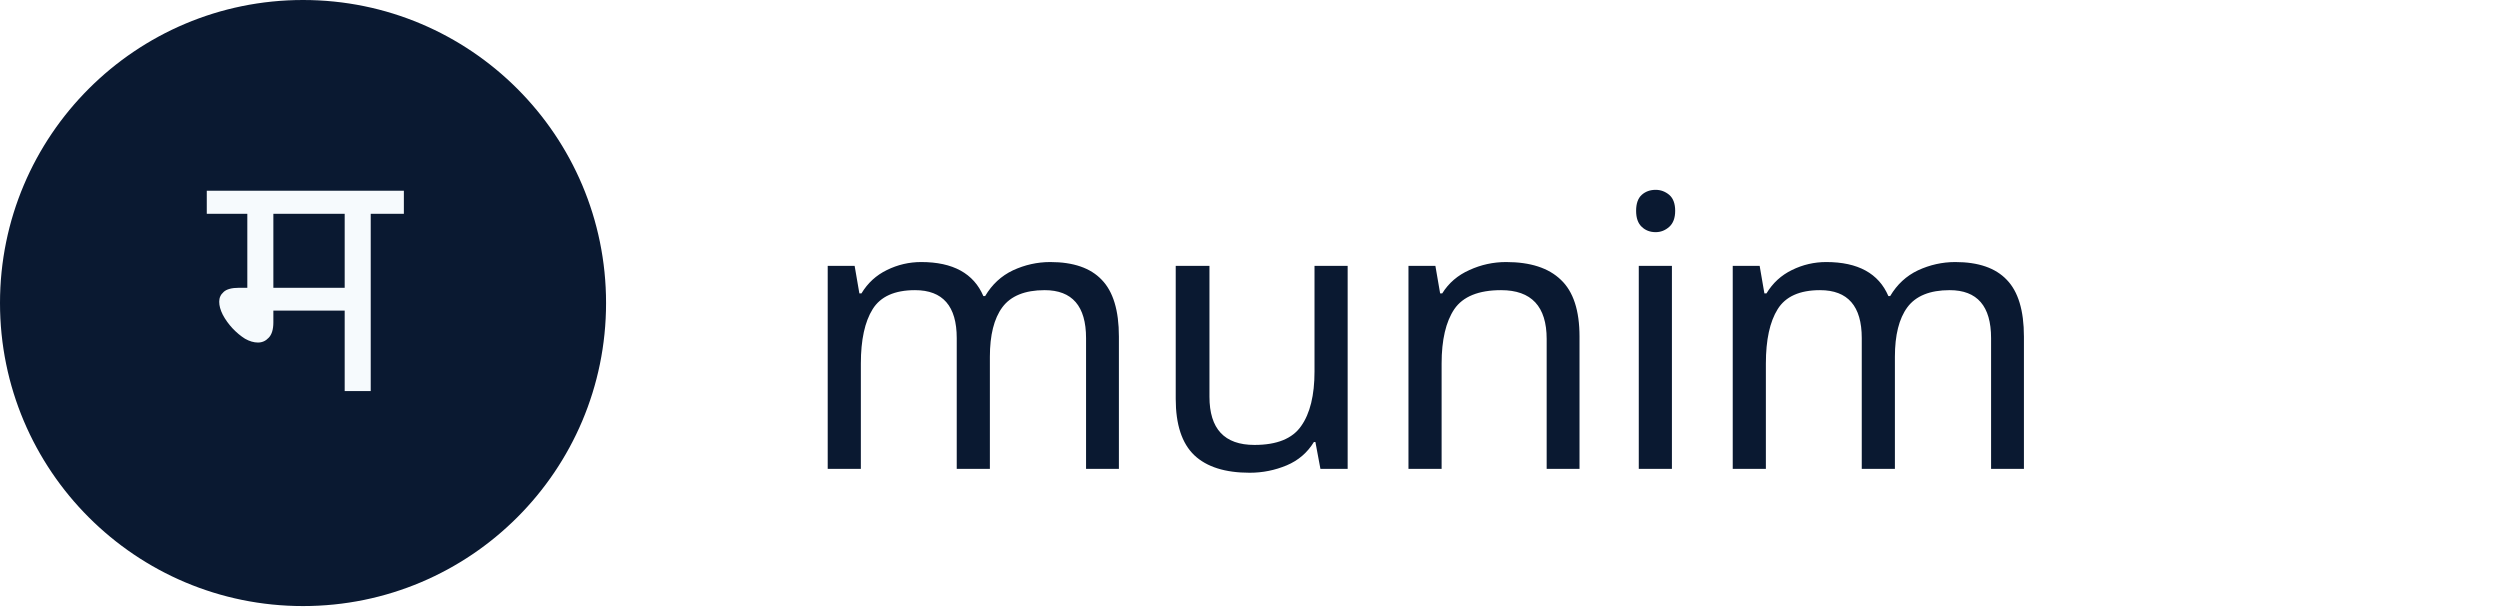
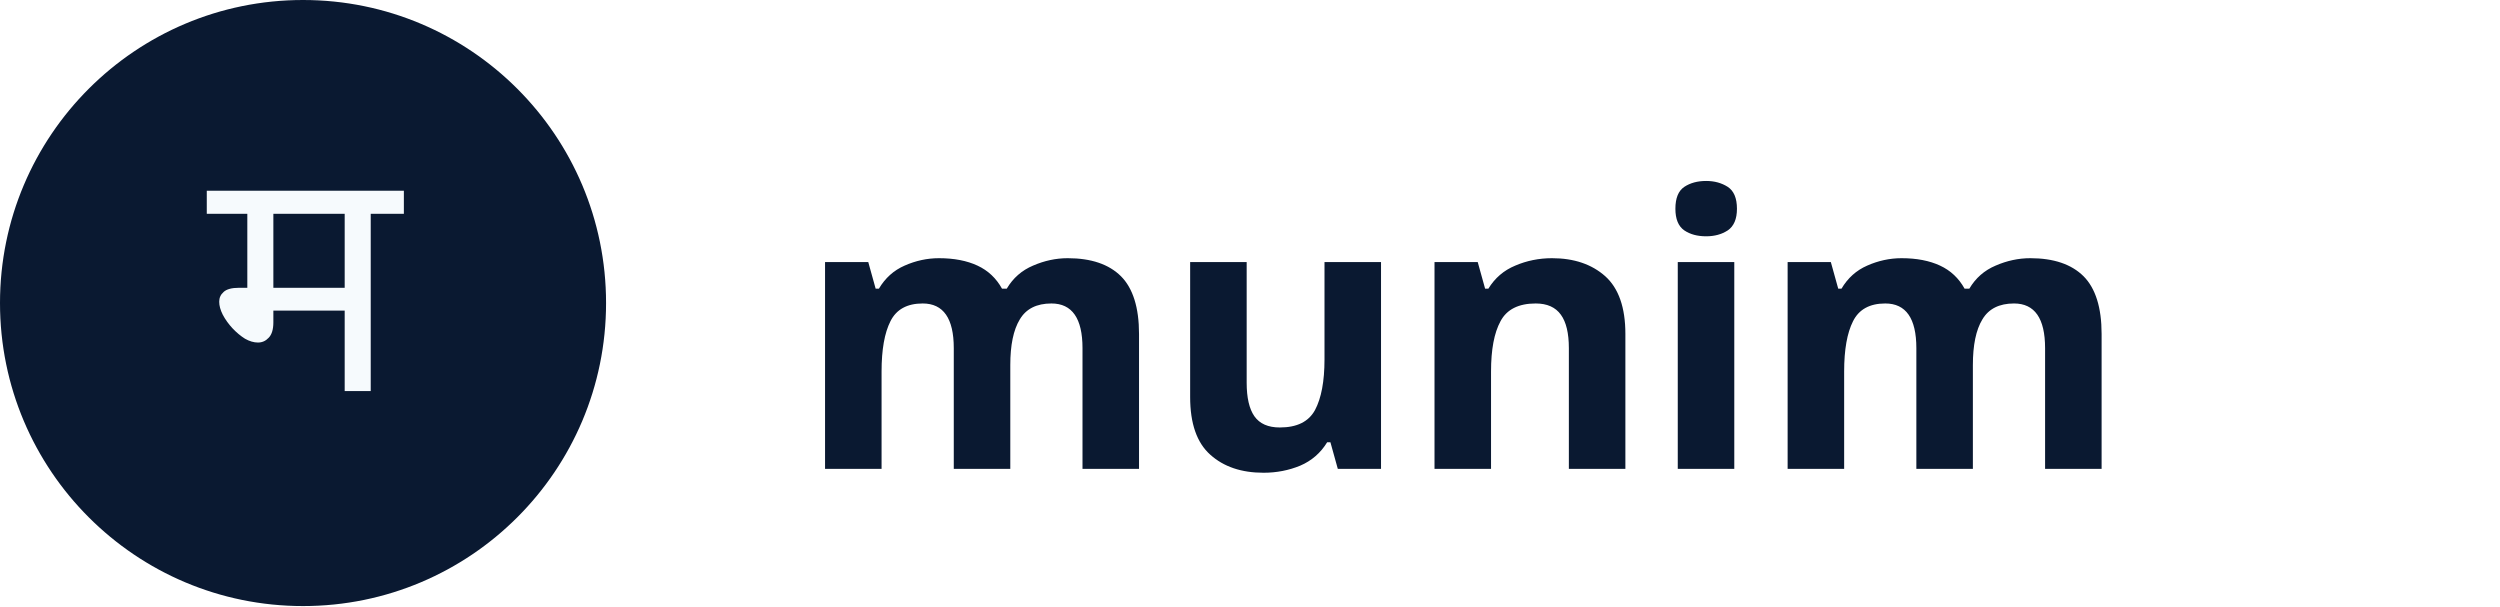
<svg xmlns="http://www.w3.org/2000/svg" viewBox="0 0 132 32" width="132" height="32">
  <circle cx="16" cy="16" r="16" fill="#0A1931" />
  <text x="16" y="16.5" text-anchor="middle" dominant-baseline="central" font-family="Noto Sans Devanagari, Nirmala UI, sans-serif" font-size="17" font-weight="500" fill="#F6FAFD">म</text>
-   <text x="42" y="17" dominant-baseline="central" font-family="Outfit, sans-serif" font-size="20" font-weight="300" letter-spacing="-0.2" fill="#0A1931">munim</text>
+   <text x="42" y="17" dominant-baseline="central" font-family="Outfit, sans-serif" font-size="20" font-weight="600" letter-spacing="-0.3" fill="#0A1931">munim</text>
</svg>
